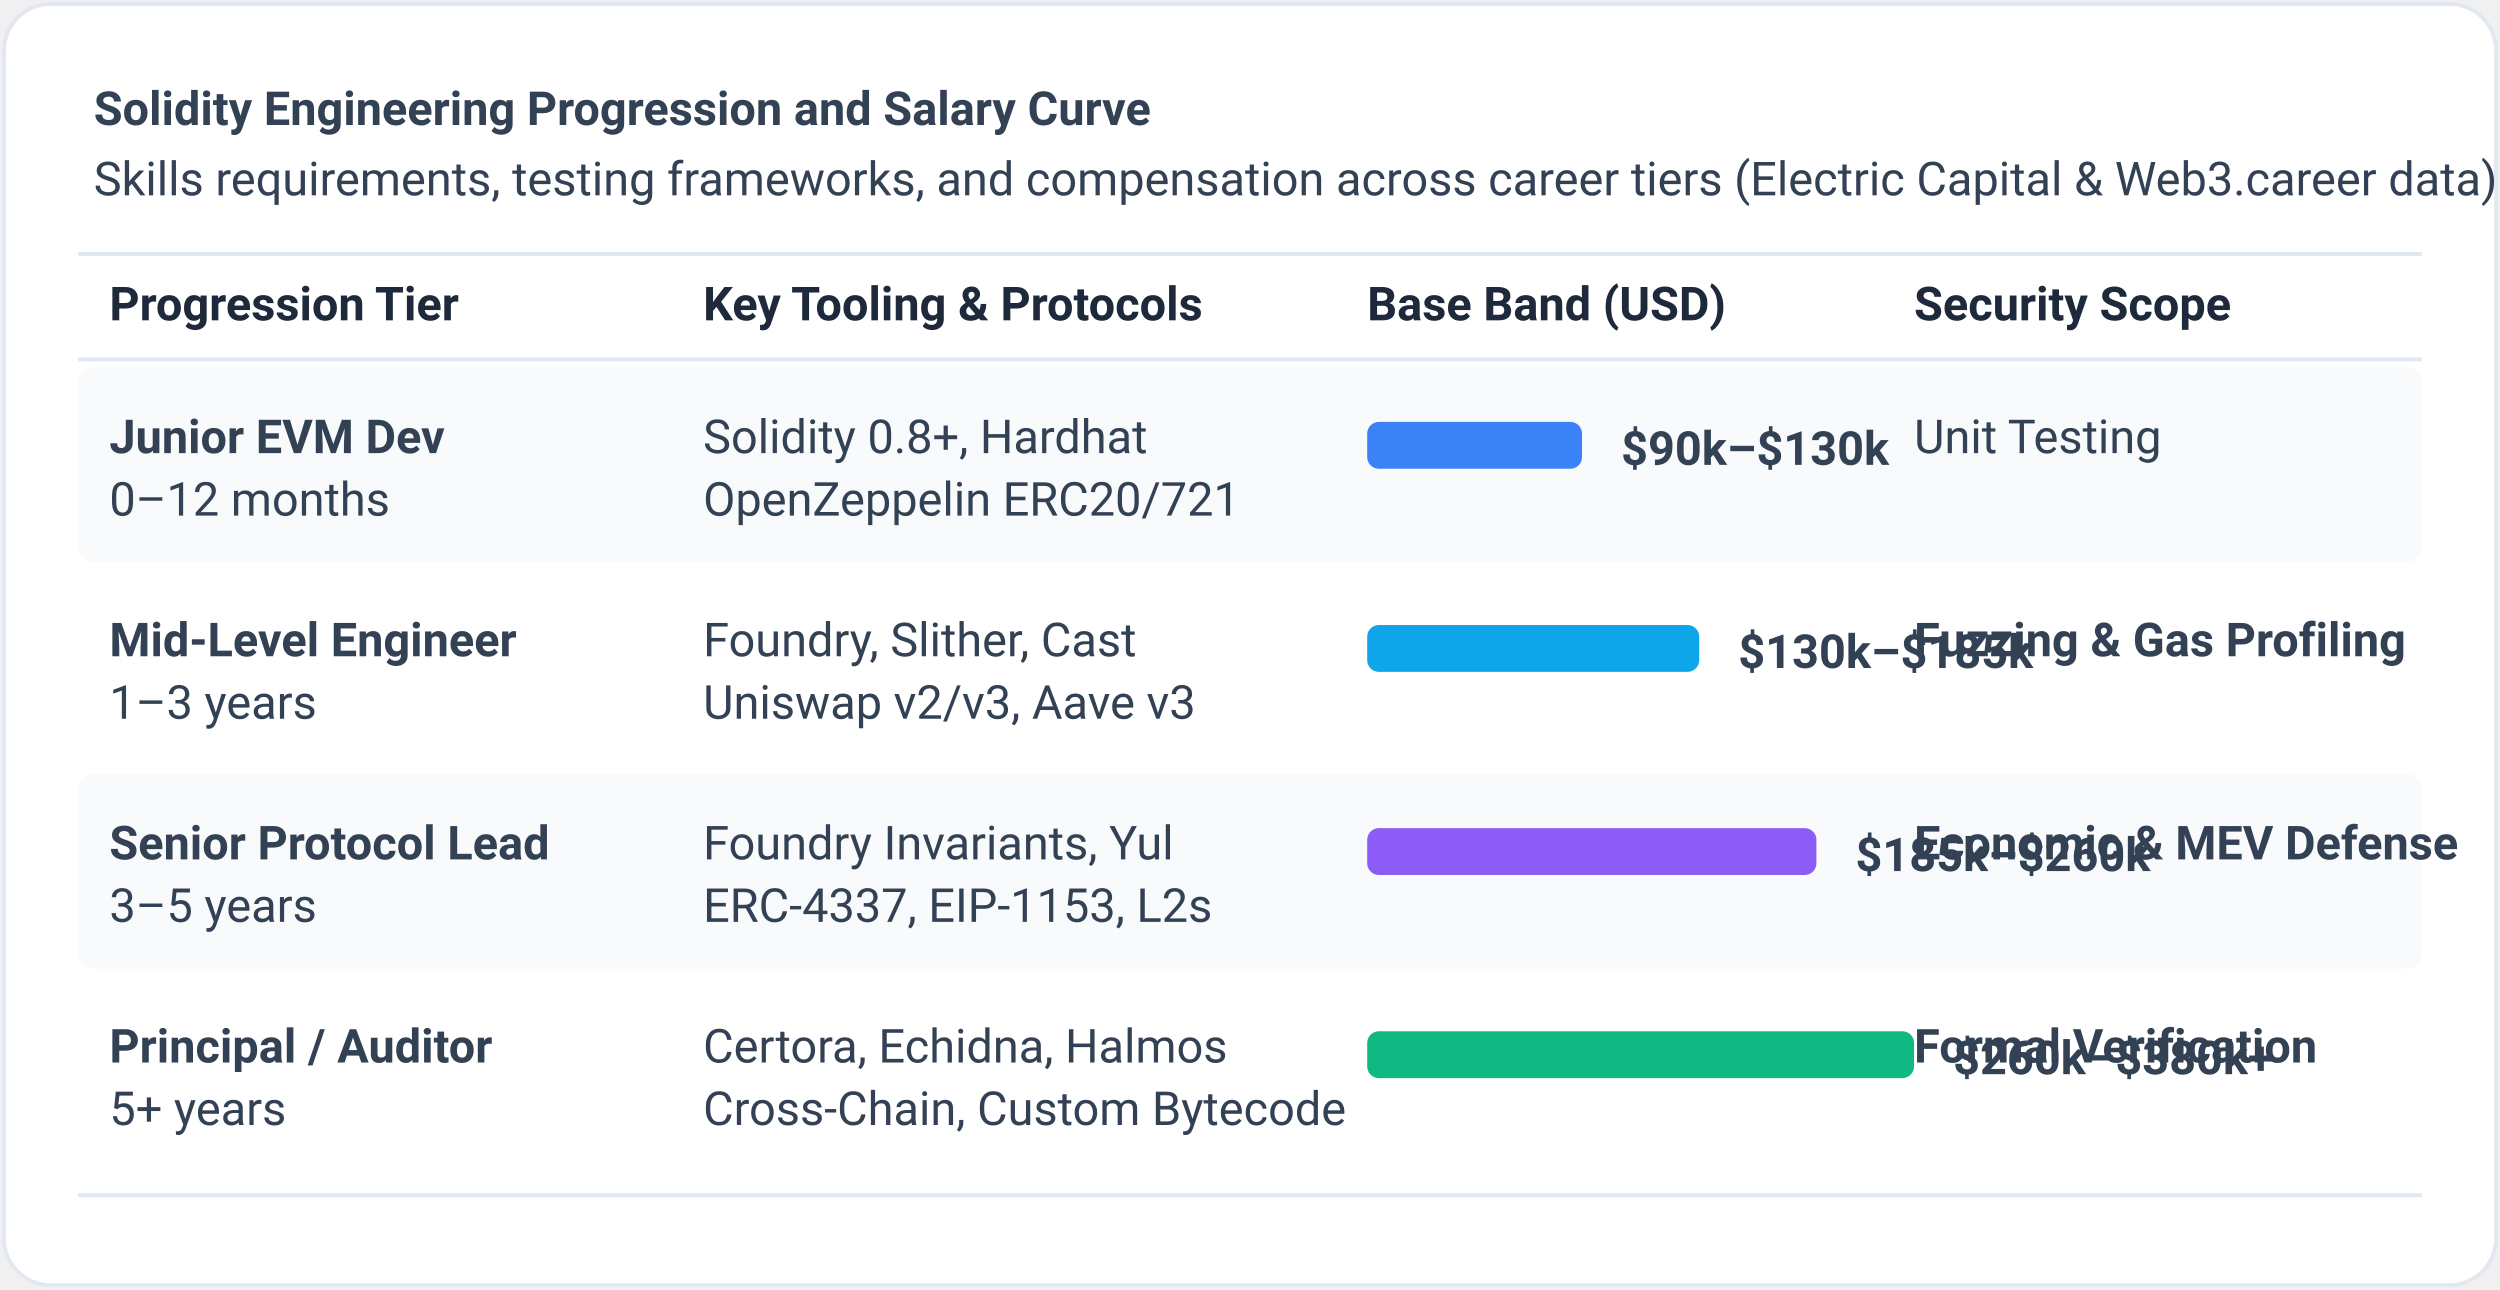
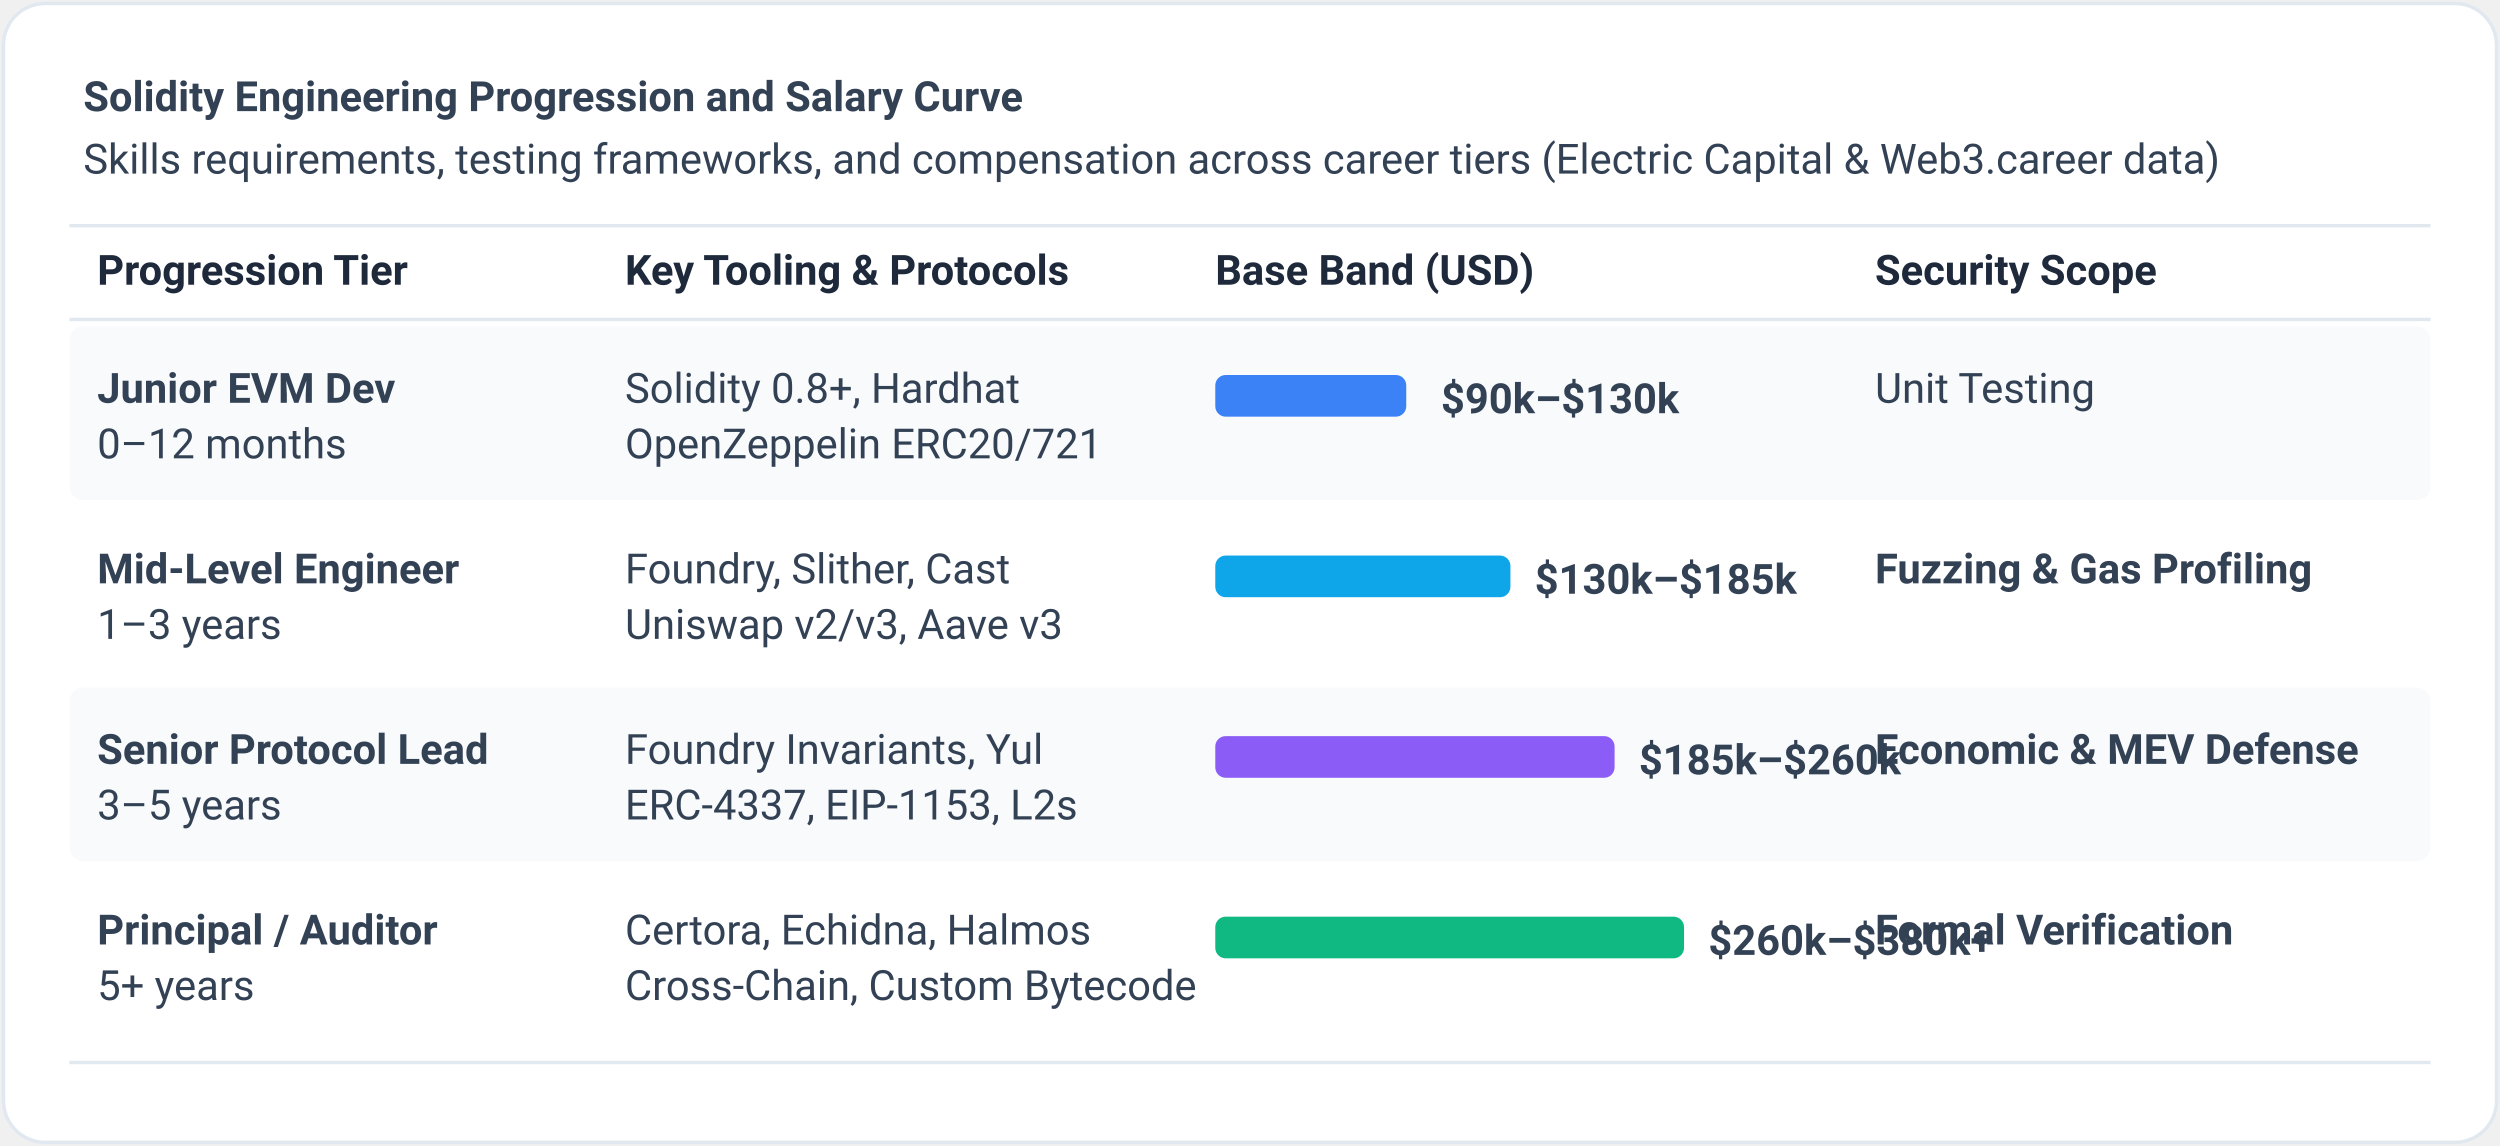
- <svg xmlns="http://www.w3.org/2000/svg" viewBox="0 0 640 330" role="img" aria-labelledby="slc-title slc-desc">
+ <svg xmlns="http://www.w3.org/2000/svg" viewBox="0 0 720 330" role="img" aria-labelledby="slc-title slc-desc">
  <style>
text{font-family:-apple-system,BlinkMacSystemFont,"Segoe UI",Roboto,Helvetica,Arial,sans-serif;font-size:12px;fill:#334155}
.num{font-variant-numeric:tabular-nums;font-weight:600}
.header{font-weight:700;fill:#1e293b;font-size:12px}
.row-bg{fill:#f8fafc}.card{fill:#ffffff;stroke:#e2e8f0}.grid{stroke:#e2e8f0}
.bar1{fill:#3b82f6}.bar2{fill:#0ea5e9}.bar3{fill:#8b5cf6}.bar4{fill:#10b981}
@media (prefers-color-scheme:dark){text{fill:#cbd5e1}.header{fill:#f1f5f9}.row-bg{fill:#1e293b}.card{fill:#0f172a;stroke:#1e293b}.grid{stroke:#334155}}
</style>
-   <rect class="card" x="1" y="1" width="638" height="328" rx="12" />
+   <rect class="card" x="1" y="1" width="718" height="328" rx="12" />
  <text x="24" y="32" font-weight="700" font-size="15">Solidity Engineering Progression and Salary Curve</text>
  <text x="24" y="50" font-size="11" fill="#64748b">Skills requirements, testing frameworks, and compensation across career tiers (Electric Capital &amp; Web3.career data)</text>
-   <line class="grid" x1="20" y1="65" x2="620" y2="65" />
+   <line class="grid" x1="20" y1="65" x2="700" y2="65" />
  <text x="28" y="82" class="header">Progression Tier</text>
  <text x="180" y="82" class="header">Key Tooling &amp; Protocols</text>
  <text x="350" y="82" class="header">Base Band (USD)</text>
-   <text x="490" y="82" class="header">Security Scope</text>
-   <line class="grid" x1="20" y1="92" x2="620" y2="92" />
-   <rect class="row-bg" x="20" y="94" width="600" height="50" rx="4" />
+   <text x="540" y="82" class="header">Security Scope</text>
+   <line class="grid" x1="20" y1="92" x2="700" y2="92" />
+   <rect class="row-bg" x="20" y="94" width="680" height="50" rx="4" />
  <text x="28" y="116" font-weight="600">Junior EVM Dev</text>
  <text x="28" y="132" font-size="10" fill="#64748b">0–12 months</text>
  <text x="180" y="116">Solidity 0.8+, Hardhat</text>
  <text x="180" y="132" font-size="10" fill="#64748b">OpenZeppelin ERC20/721</text>
  <rect class="bar1" x="350" y="108" width="55" height="12" rx="3" />
  <text class="num" x="415" y="119">$90k–$130k</text>
-   <text x="490" y="116" fill="#64748b">Unit Testing</text>
+   <text x="540" y="116" fill="#64748b">Unit Testing</text>
  <text x="28" y="168" font-weight="600">Mid-Level Engineer</text>
  <text x="28" y="184" font-size="10" fill="#64748b">1–3 years</text>
  <text x="180" y="168">Foundry, Slither, Cast</text>
  <text x="180" y="184" font-size="10" fill="#64748b">Uniswap v2/v3, Aave v3</text>
  <rect class="bar2" x="350" y="160" width="85" height="12" rx="3" />
-   <text class="num" x="445" y="171">$130k–$185k</text>
-   <text x="490" y="168" fill="#3b82f6" font-weight="600">Fuzzing &amp; Gas Profiling</text>
-   <rect class="row-bg" x="20" y="198" width="600" height="50" rx="4" />
+   <text class="num" x="442" y="171">$130k–$185k</text>
+   <text x="540" y="168" fill="#3b82f6" font-weight="600">Fuzzing &amp; Gas Profiling</text>
+   <rect class="row-bg" x="20" y="198" width="680" height="50" rx="4" />
  <text x="28" y="220" font-weight="600">Senior Protocol Lead</text>
  <text x="28" y="236" font-size="10" fill="#64748b">3–5 years</text>
  <text x="180" y="220">Foundry Invariants, Yul</text>
  <text x="180" y="236" font-size="10" fill="#64748b">ERC-4337, EIP-1153, L2s</text>
  <rect class="bar3" x="350" y="212" width="115" height="12" rx="3" />
-   <text class="num" x="475" y="223">$185k–$260k</text>
-   <text x="490" y="220" fill="#8b5cf6" font-weight="600">Economic &amp; MEV Defense</text>
+   <text class="num" x="472" y="223">$185k–$260k</text>
+   <text x="540" y="220" fill="#8b5cf6" font-weight="600">Economic &amp; MEV Defense</text>
  <text x="28" y="272" font-weight="600">Principal / Auditor</text>
  <text x="28" y="288" font-size="10" fill="#64748b">5+ years</text>
  <text x="180" y="272">Certora, Echidna, Halmos</text>
  <text x="180" y="288" font-size="10" fill="#64748b">Cross-Chain, Custom Bytecode</text>
-   <rect class="bar4" x="350" y="264" width="140" height="12" rx="3" />
-   <text class="num" x="500" y="275">$260k–$380k+</text>
-   <text x="490" y="272" fill="#10b981" font-weight="600">Formal Verification</text>
-   <line class="grid" x1="20" y1="306" x2="620" y2="306" />
+   <rect class="bar4" x="350" y="264" width="135" height="12" rx="3" />
+   <text class="num" x="492" y="275">$260k–$380k+</text>
+   <text x="540" y="272" fill="#10b981" font-weight="600">Formal Verification</text>
+   <line class="grid" x1="20" y1="306" x2="700" y2="306" />
</svg>
